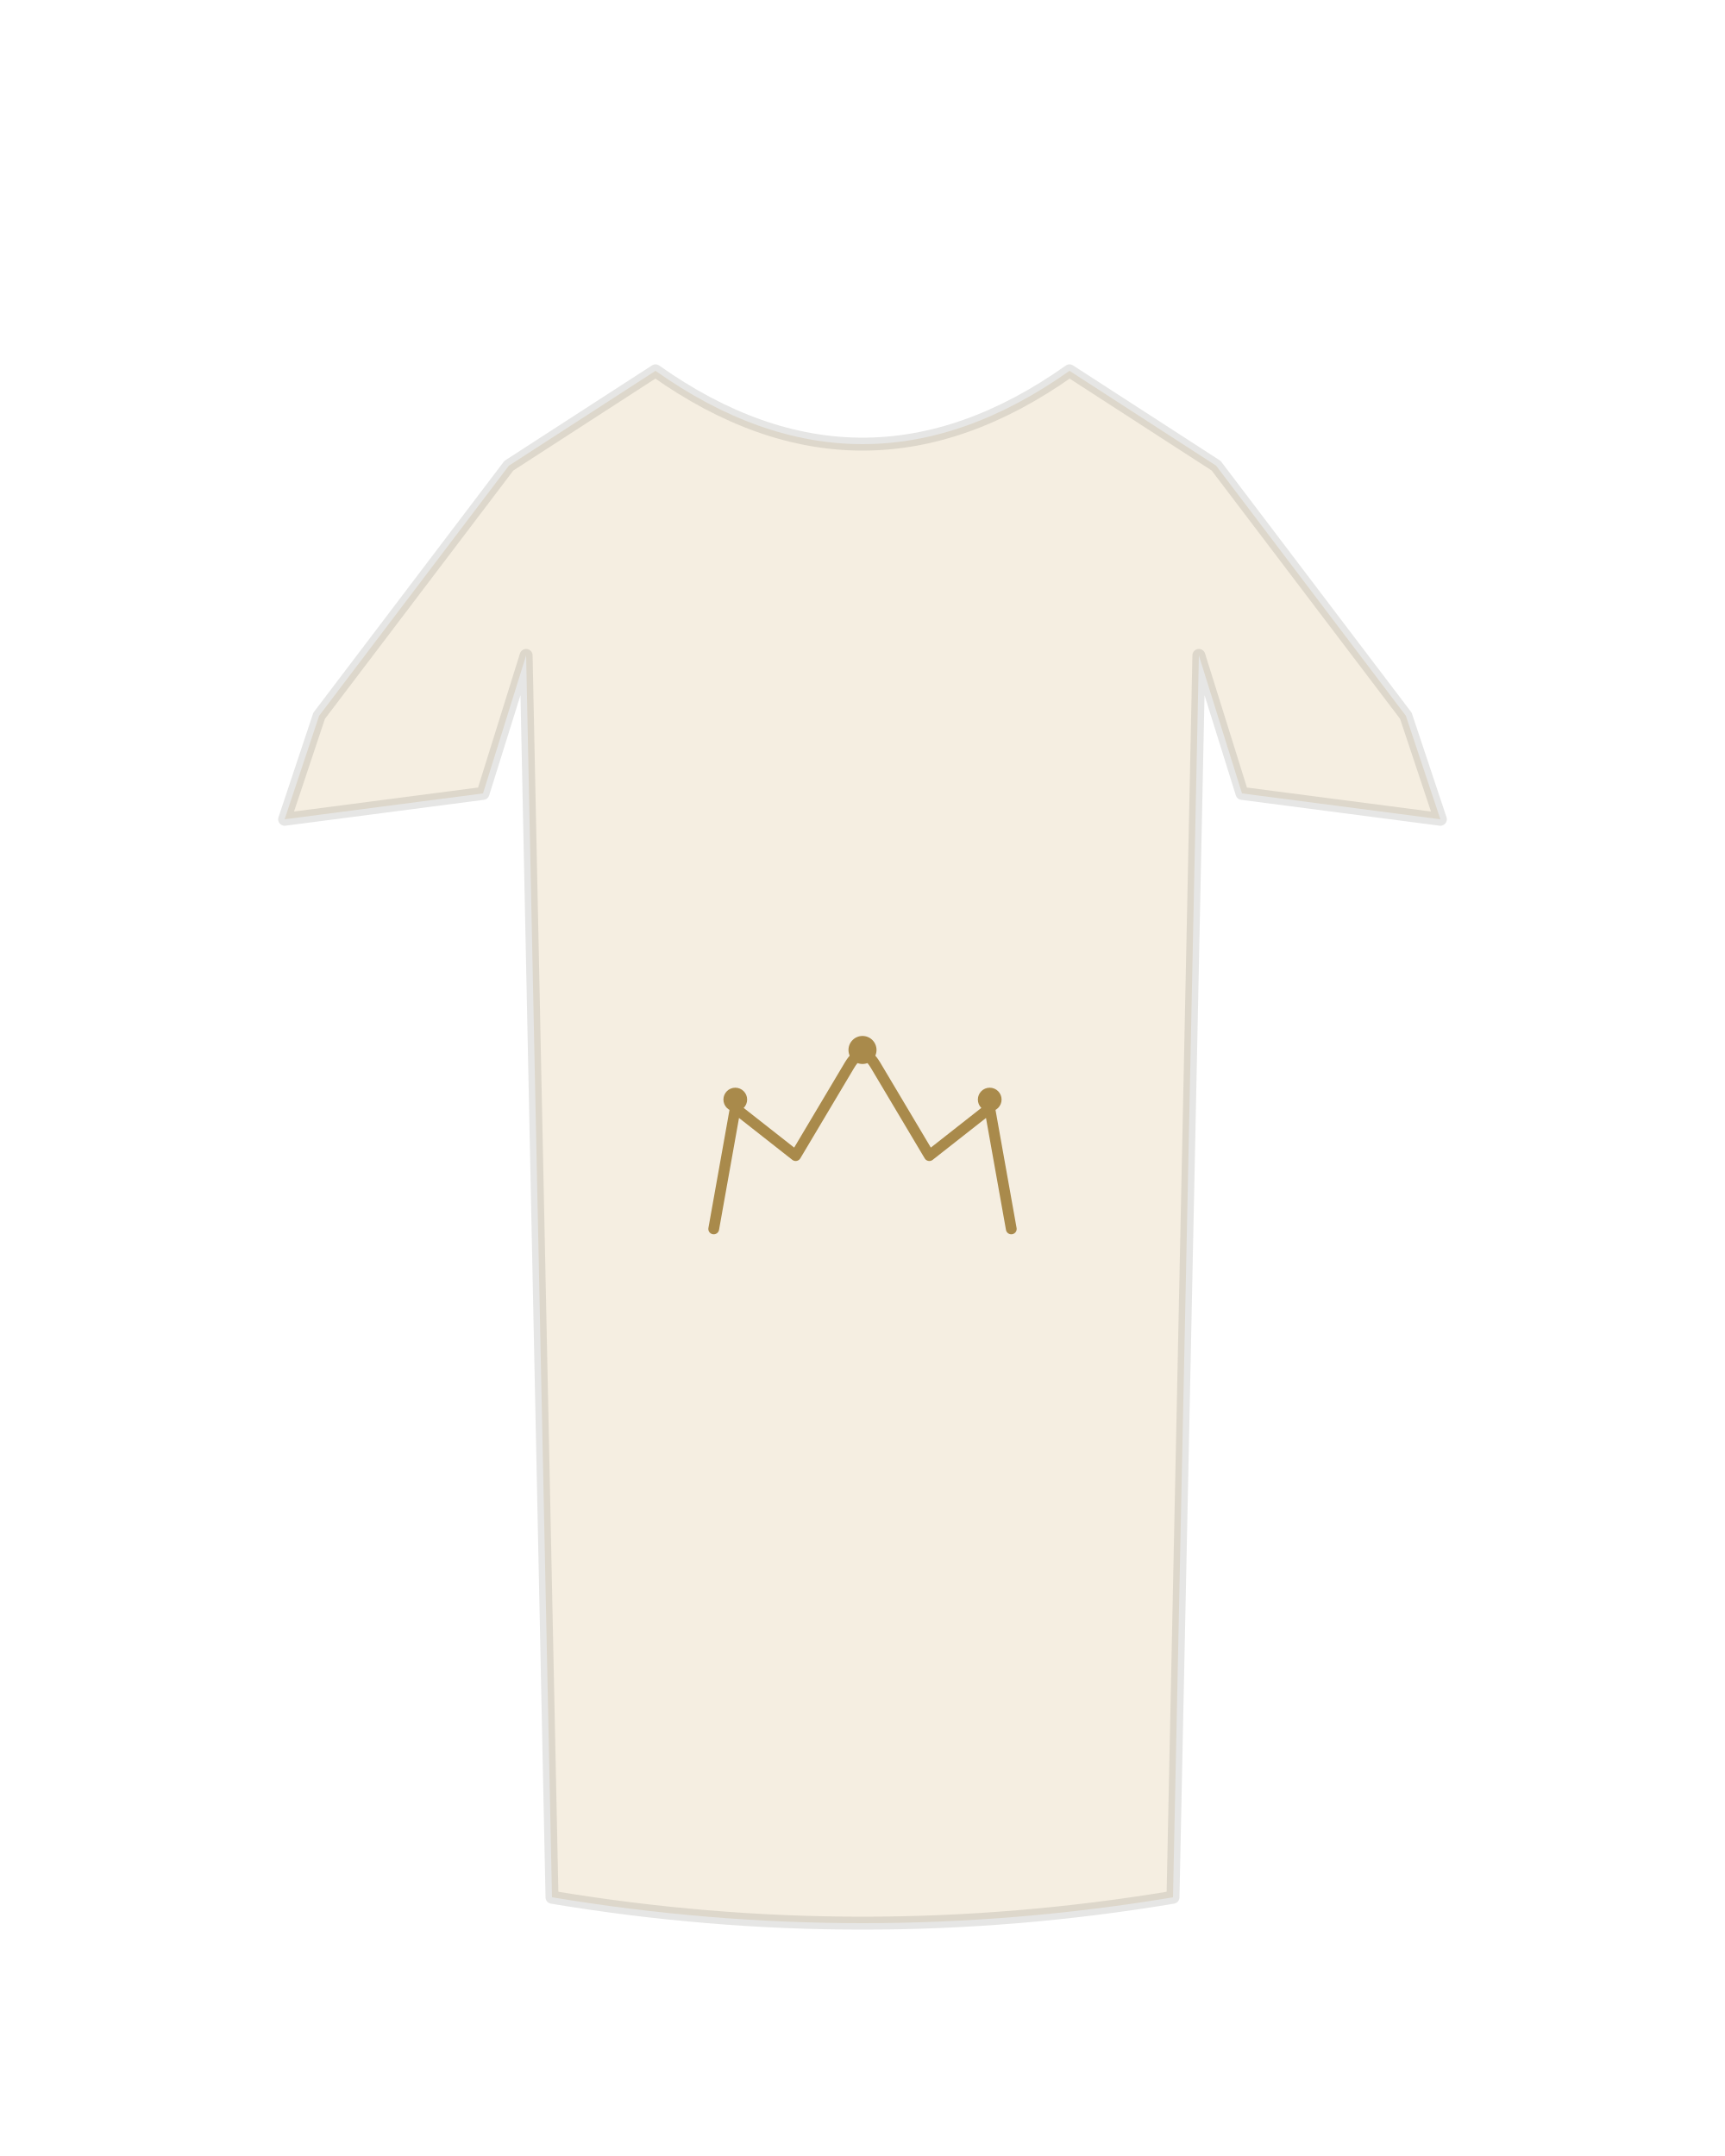
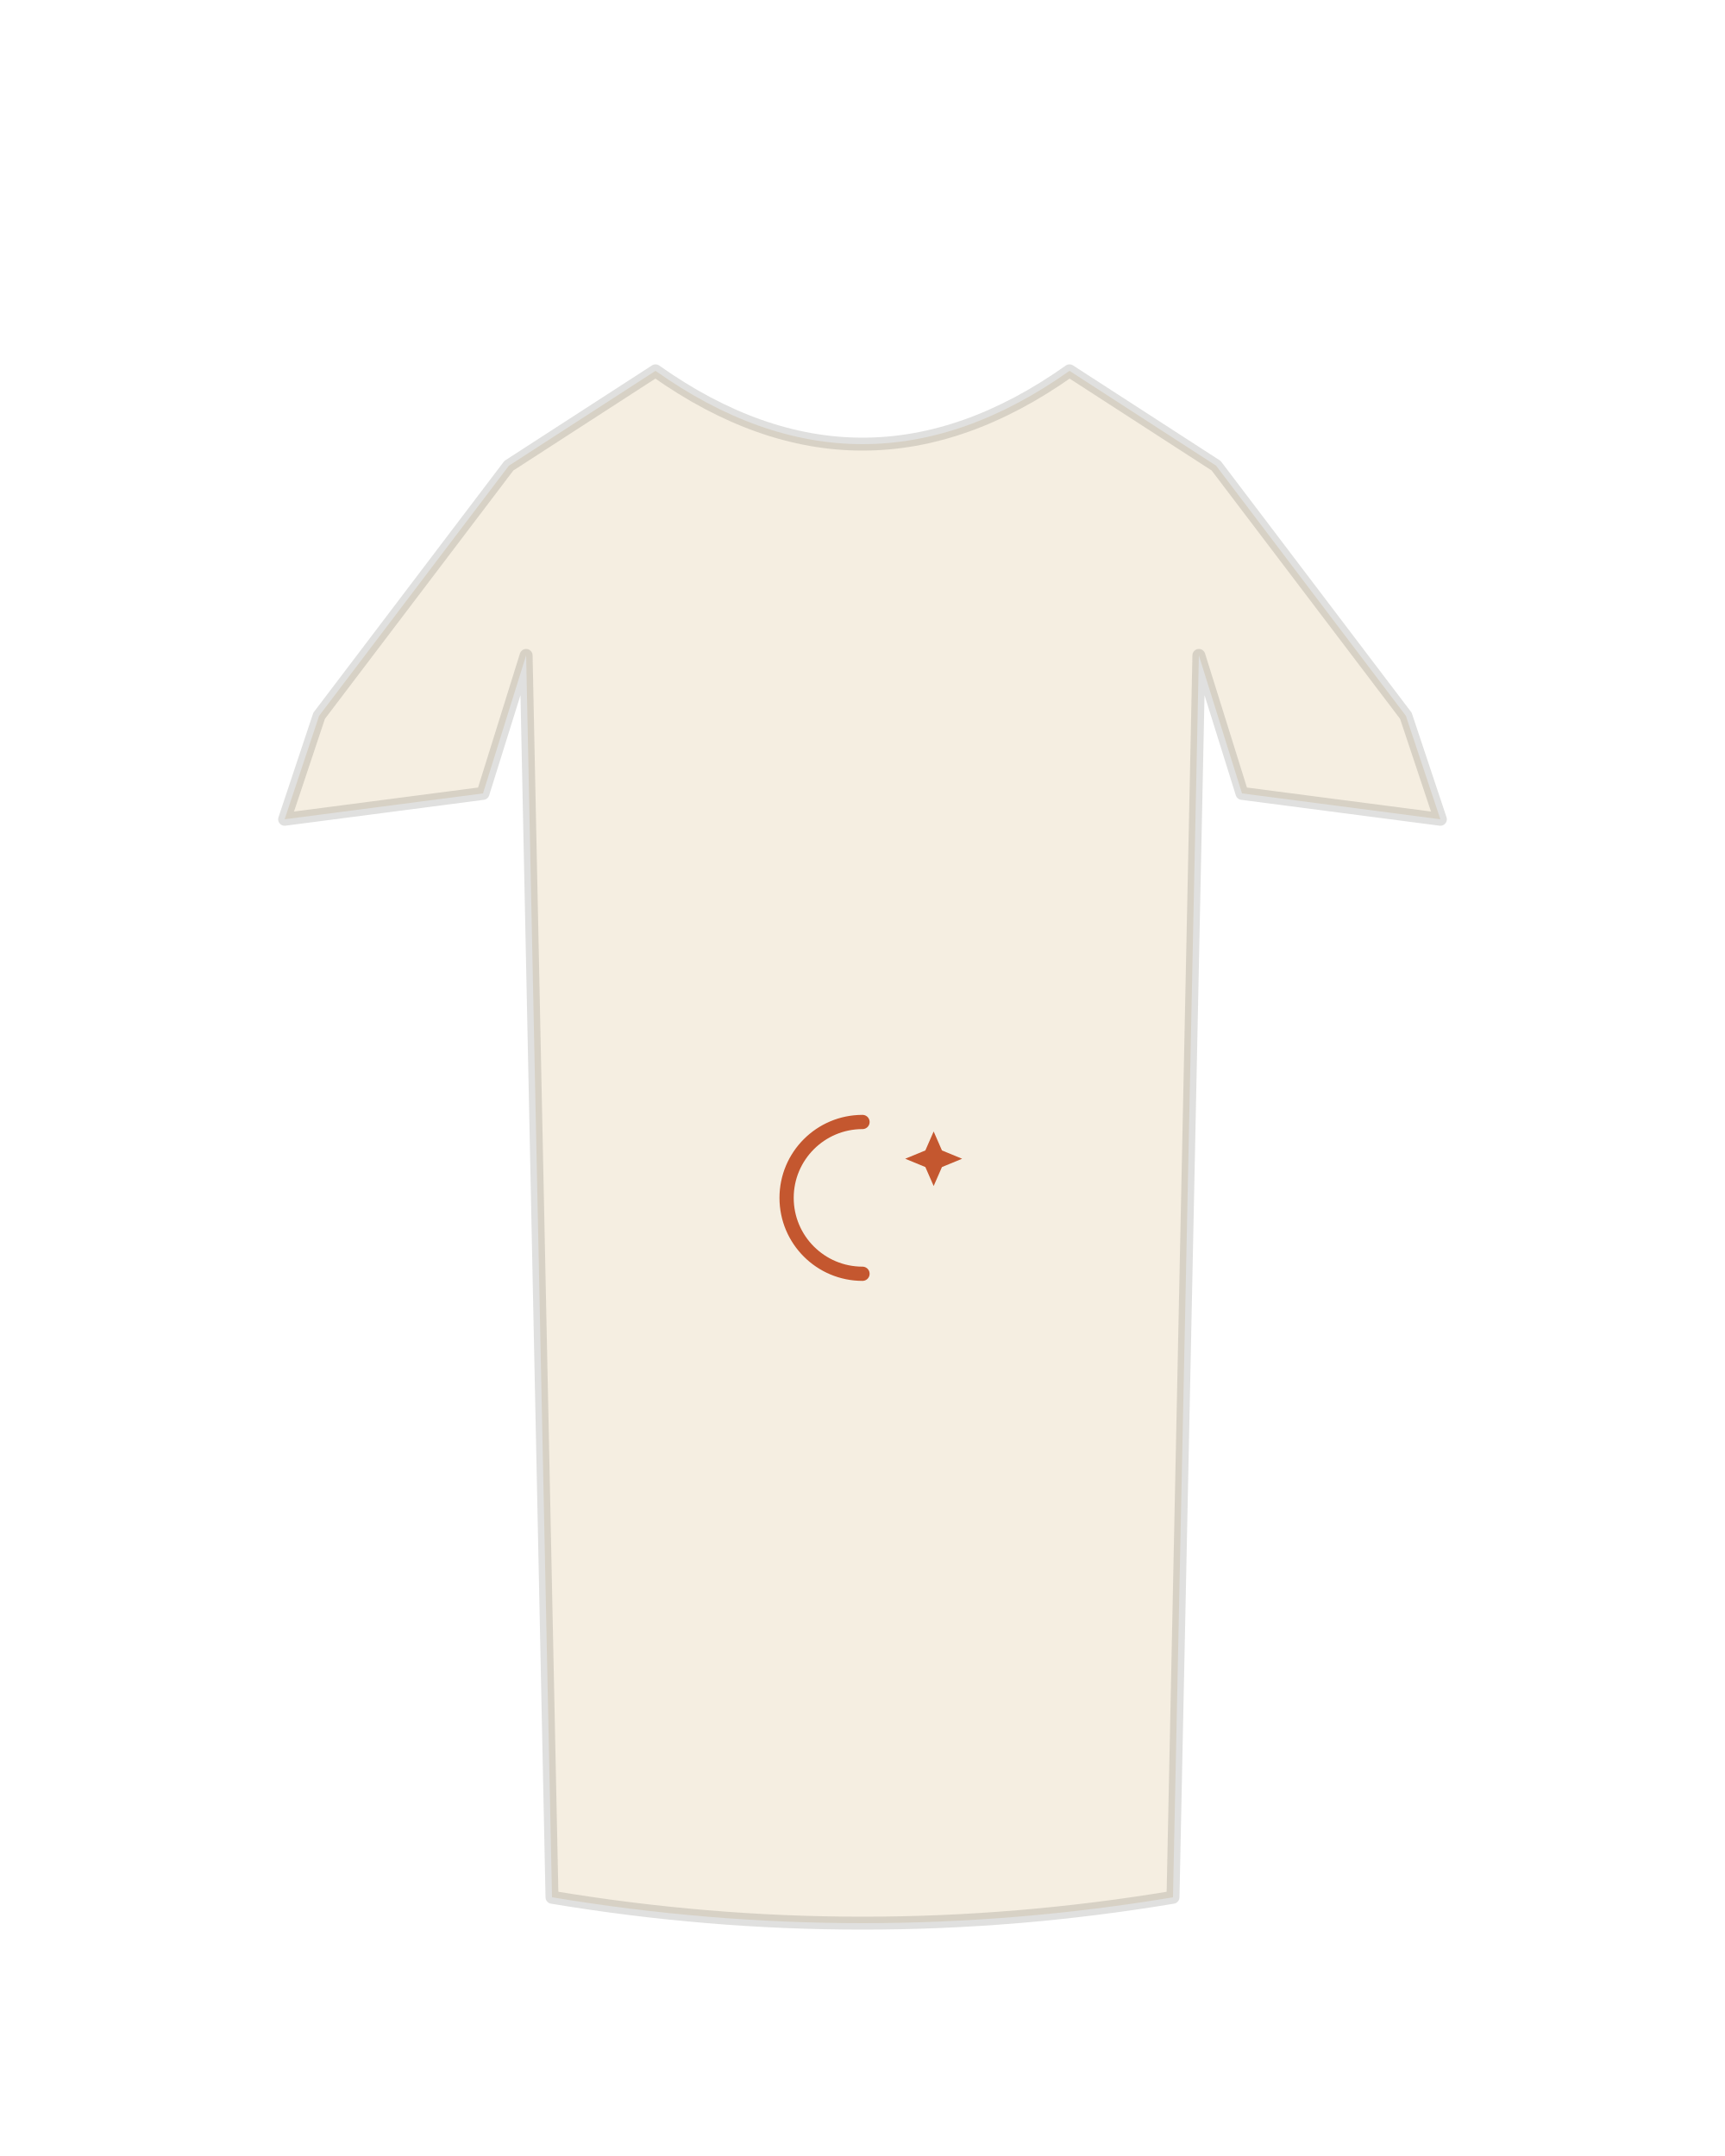
<svg xmlns="http://www.w3.org/2000/svg" viewBox="0 0 400 500" width="400" height="500">
  <defs>
    <style>
-       .tee { fill: #F5EEE1; stroke: rgba(46,42,38,.12); stroke-width: 3; stroke-linejoin: round; }
-       .crown { fill: none; stroke: #A98A4B; stroke-width: 5; stroke-linecap: round; stroke-linejoin: round; }
-       .jewel { fill: #A98A4B; }
+       .tee { fill: #F5EEE1; stroke: rgba(34,30,25,.14); stroke-width: 3; stroke-linejoin: round; }
+       .print { fill: none; stroke: #C4572F; stroke-width: 6; stroke-linecap: round; stroke-linejoin: round; }
+       .star { fill: #C4572F; }
    </style>
  </defs>
  <path class="tee" d="M 152 86 L 118 108 L 74 166 L 66 190 L 112 184 L 122 152 L 128 440 Q 200 452 272 440 L 278 152 L 288 184 L 334 190 L 326 166 L 282 108 L 248 86 Q 200 120 152 86 Z" />
-   <g transform="translate(148 226) scale(0.5)">
-     <path class="crown" d="M 35 118 L 45 62 L 73 84 L 98 42 Q 104 32 110 42 L 135 84 L 163 62 L 173 118" />
-     <circle class="jewel" cx="45" cy="58" r="5.5" />
-     <circle class="jewel" cx="104" cy="35" r="6.5" />
-     <circle class="jewel" cx="163" cy="58" r="5.5" />
+   <g transform="translate(145 214) scale(0.55)">
+     <path class="print" d="M 100 84 A 32 32 0 1 0 100 148 A 24 24 0 1 1 100 84 Z" />
+     <path class="star" d="M 130 88 L 133.5 96 L 142 99.5 L 133.5 103 L 130 111 L 126.5 103 L 118 99.5 L 126.5 96 Z" />
  </g>
</svg>
